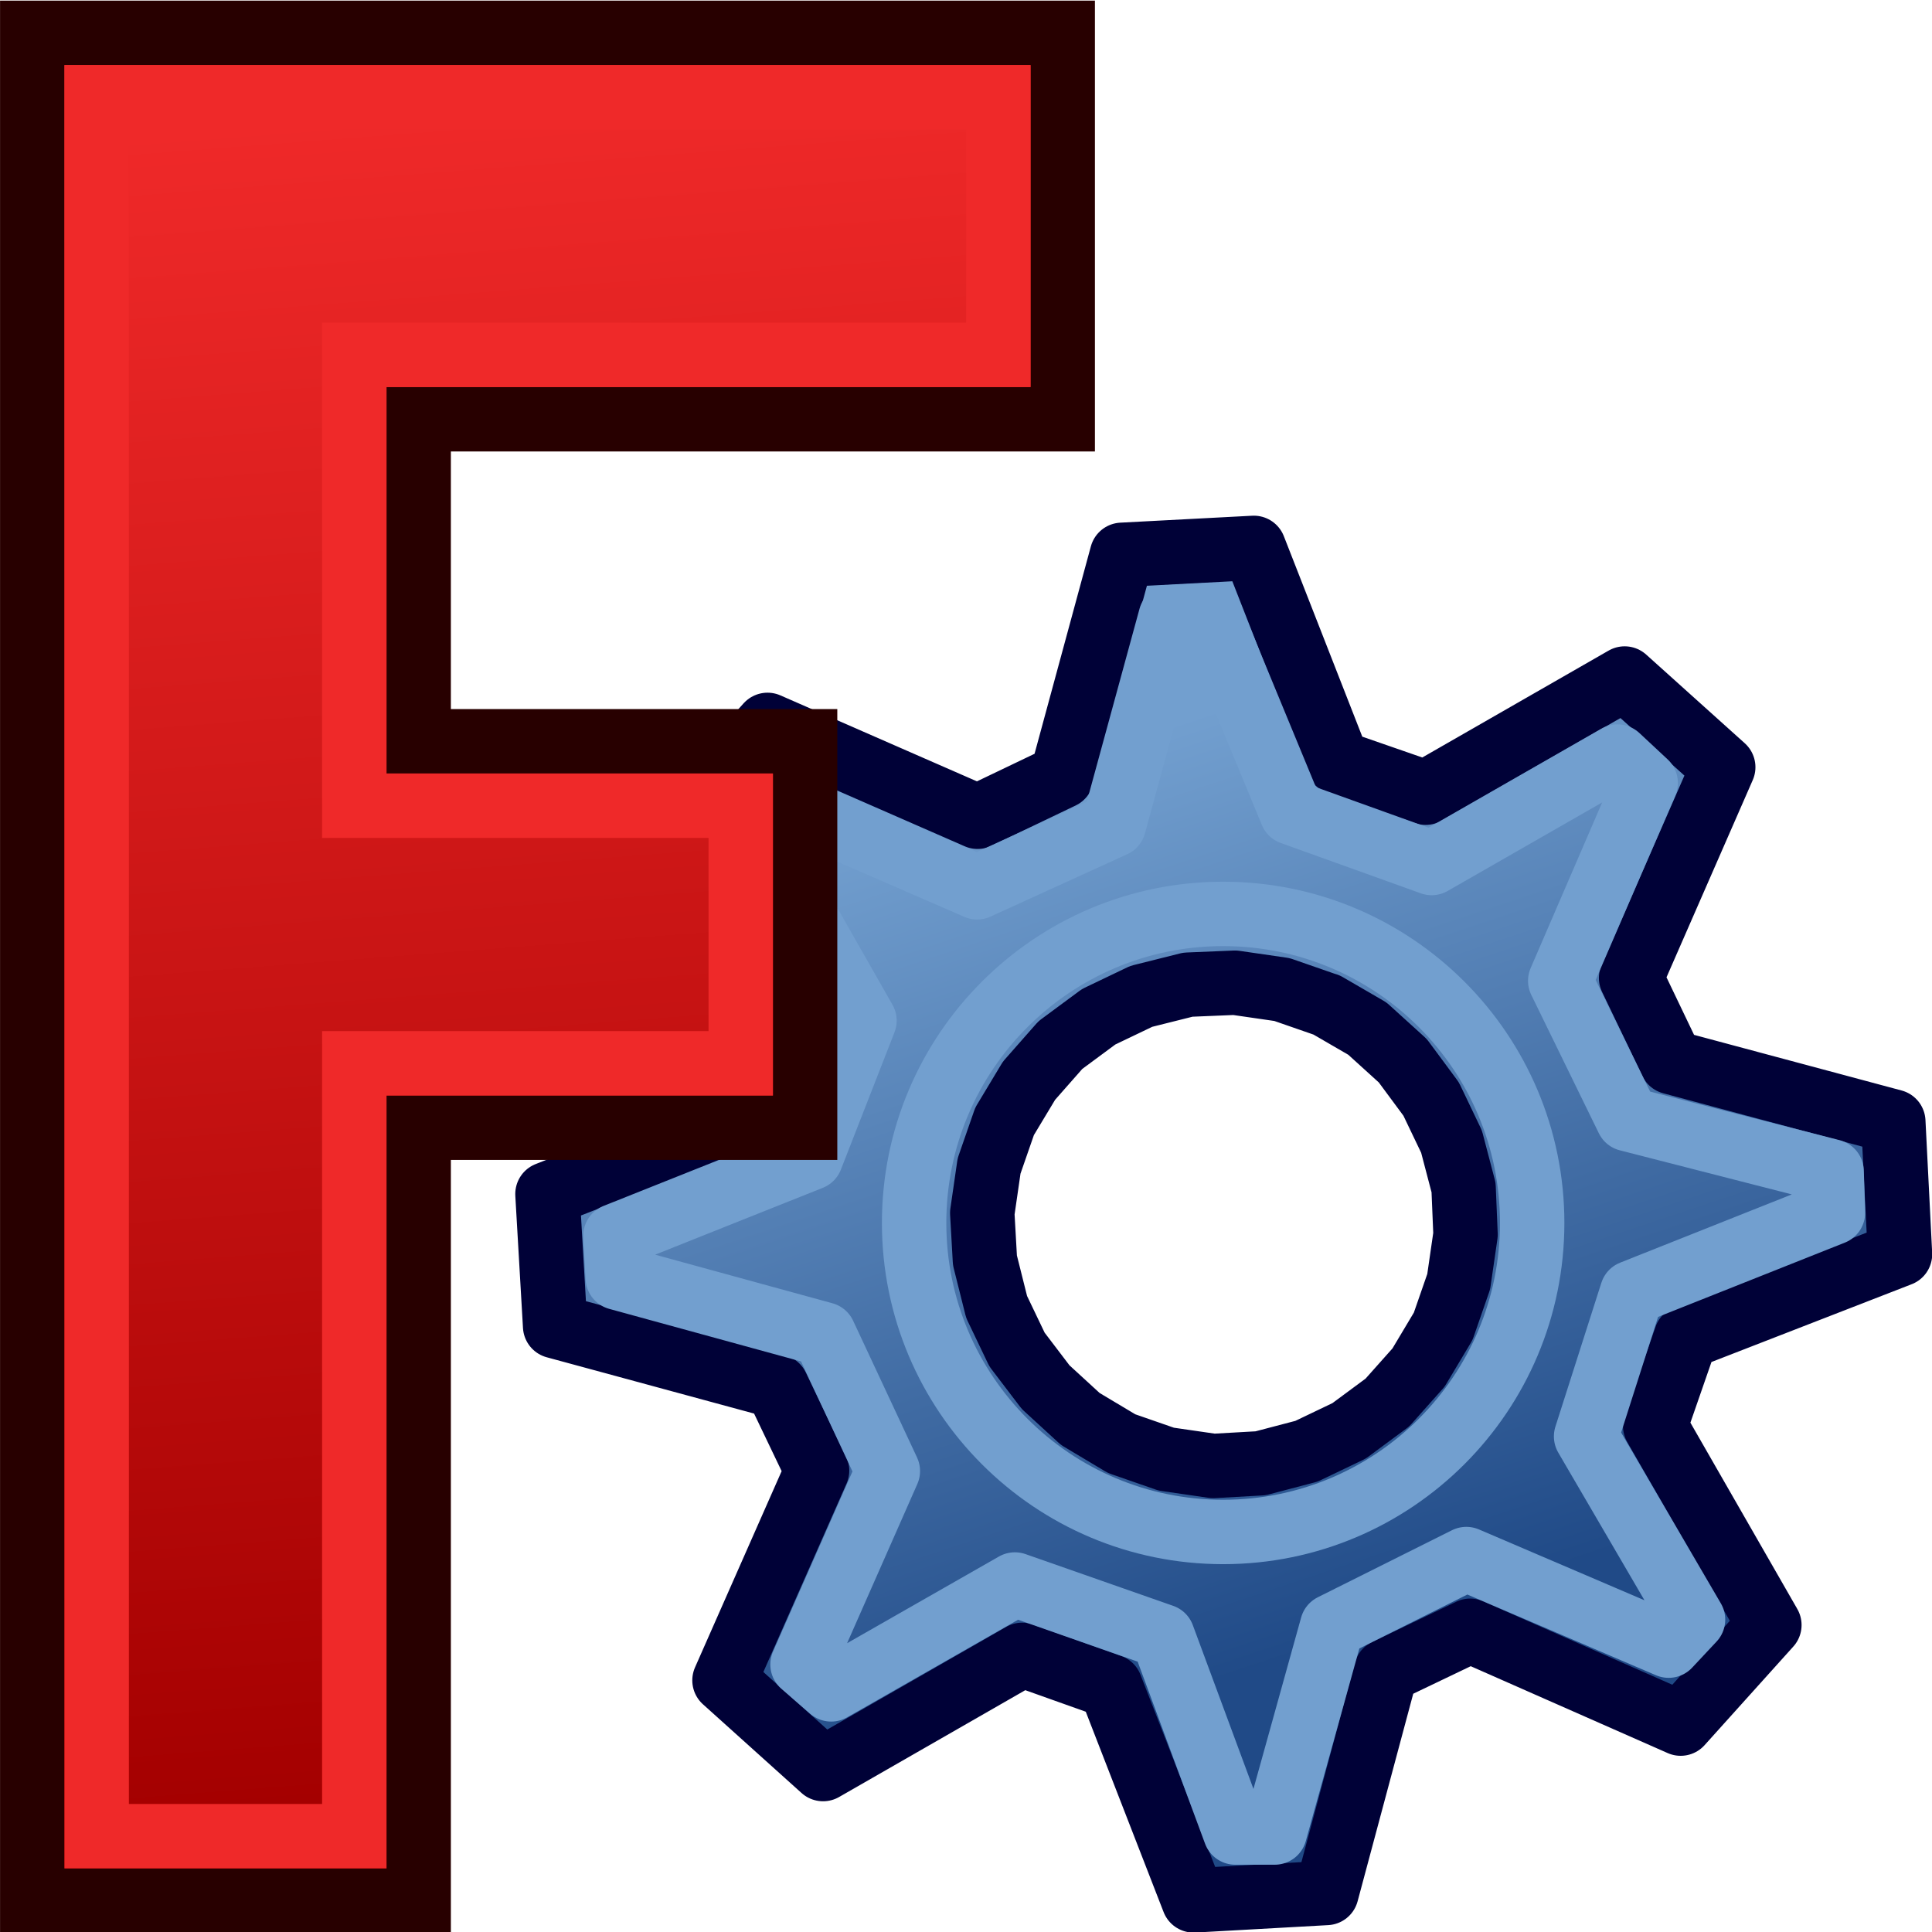
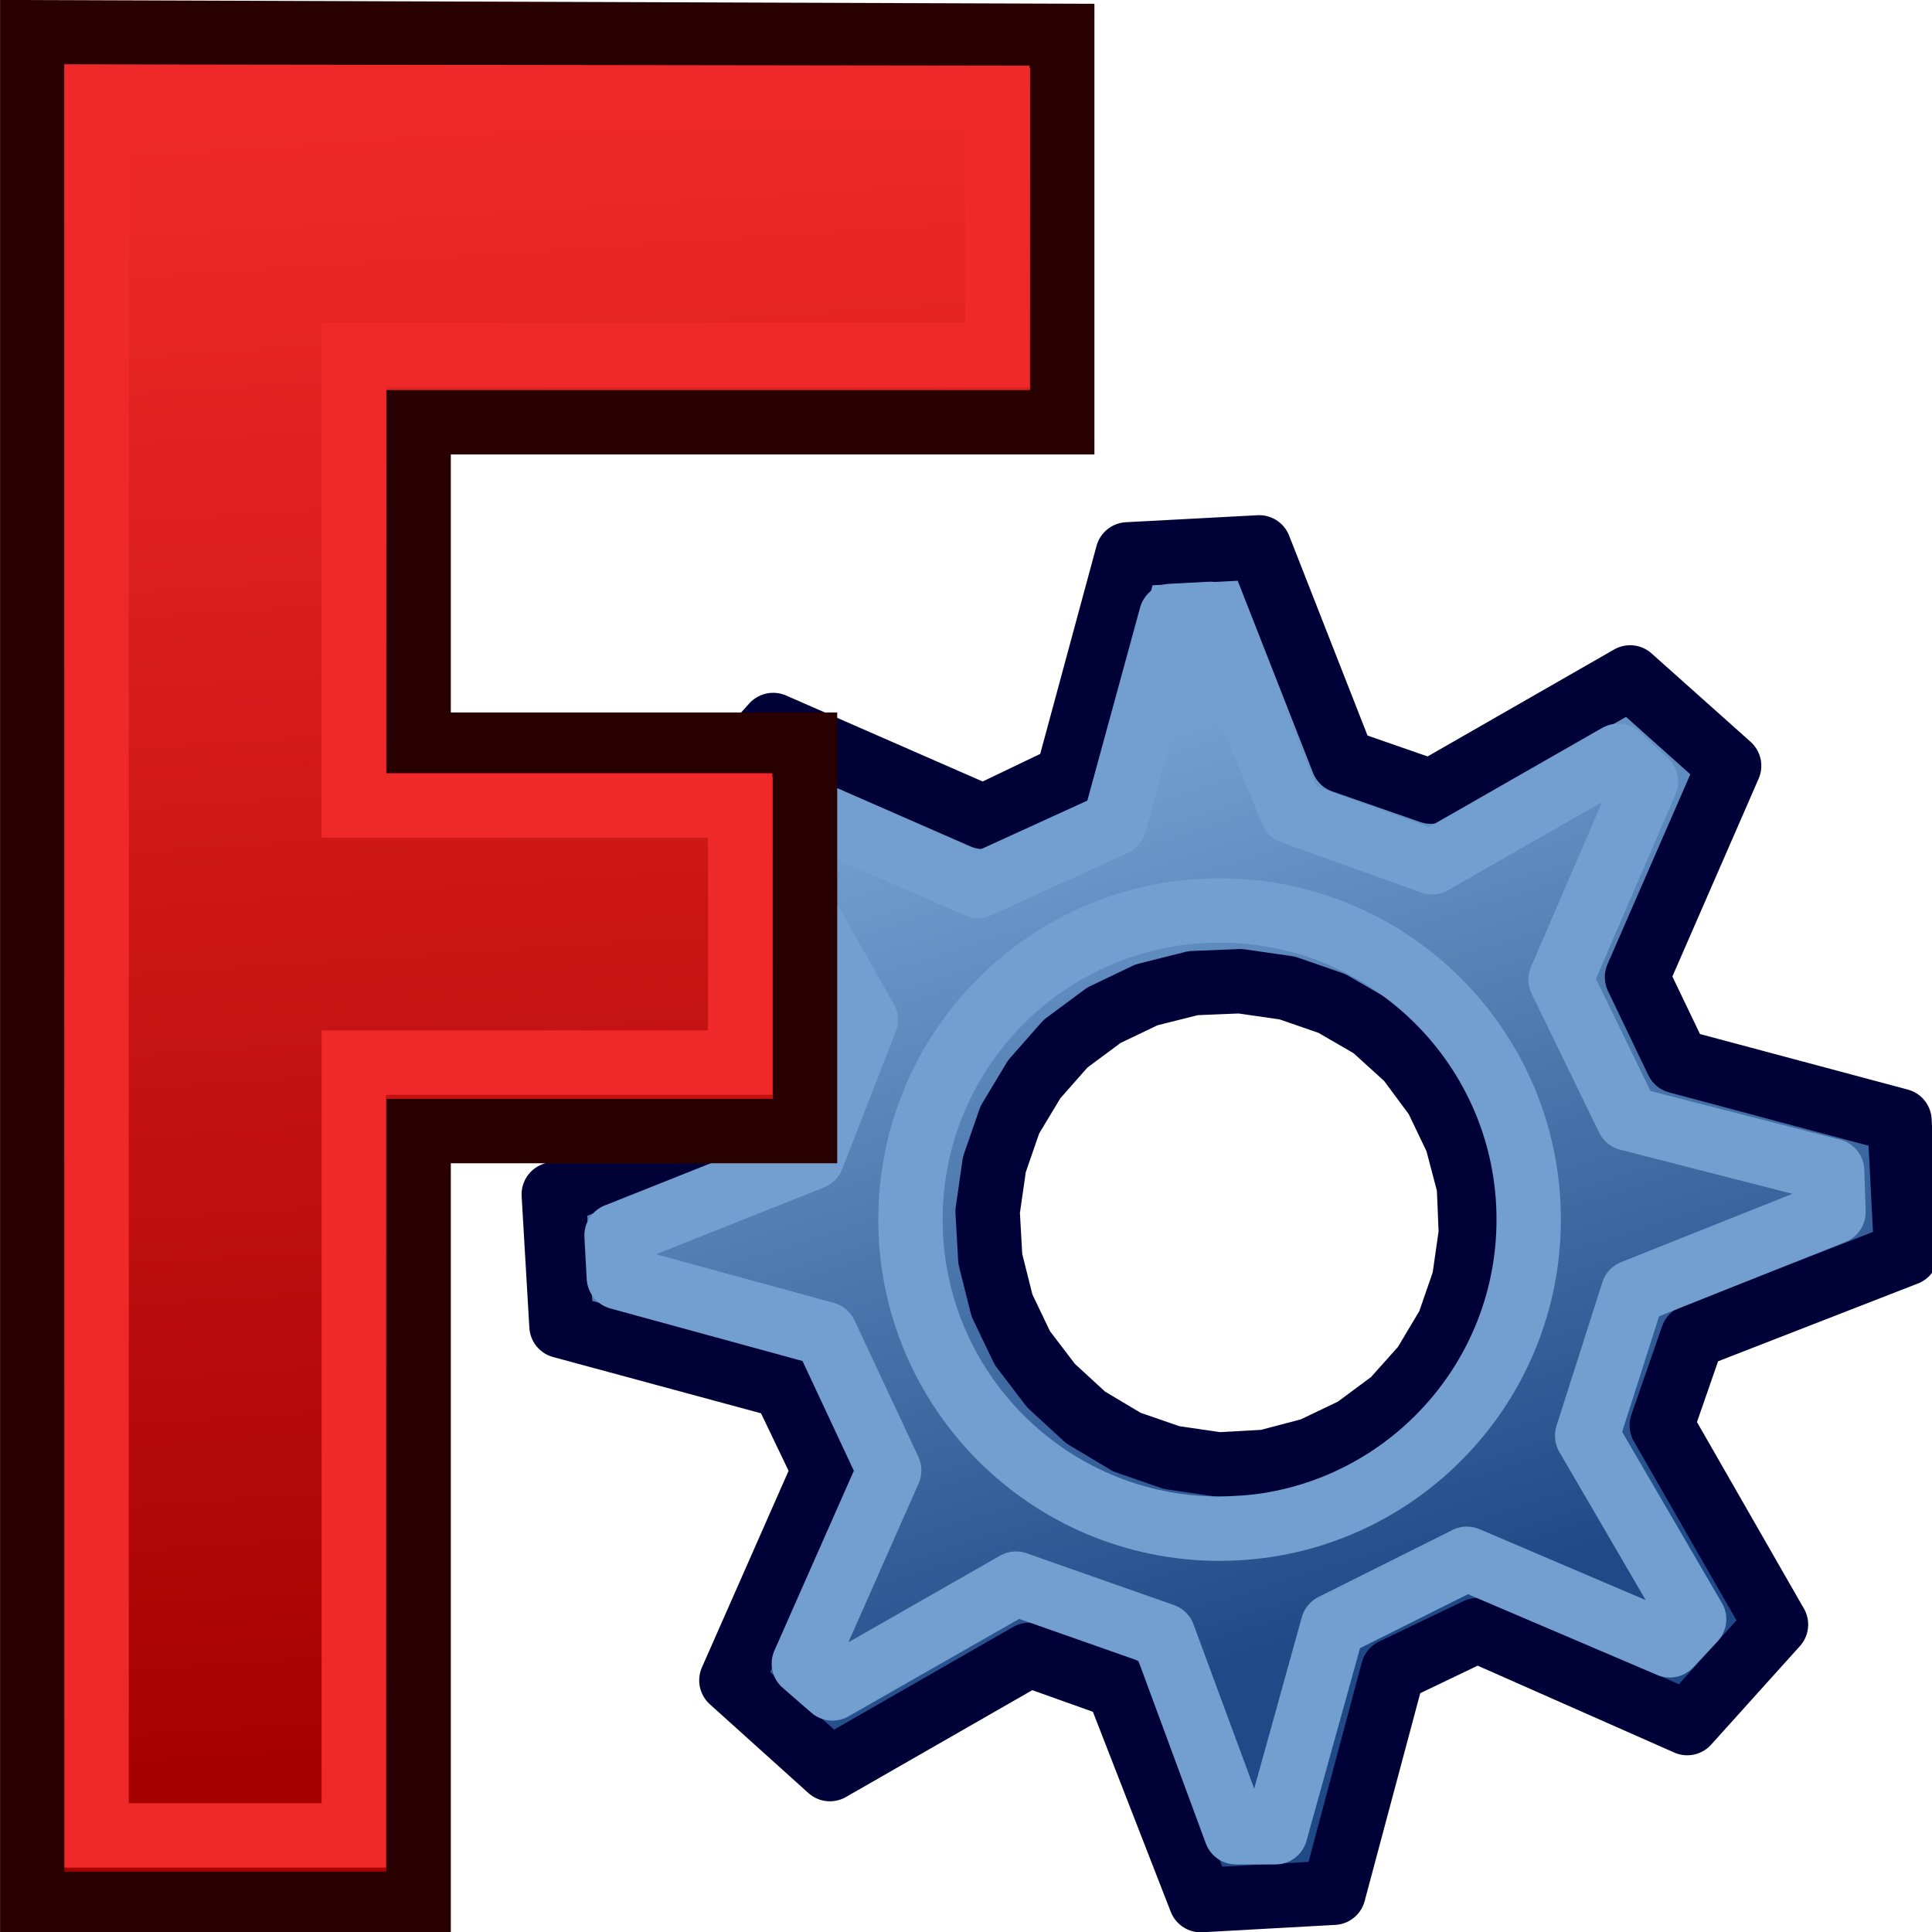
- <svg xmlns="http://www.w3.org/2000/svg" width="16" height="16" version="1.1" viewBox="0 0 4.233 4.233">
+ <svg xmlns="http://www.w3.org/2000/svg" version="1.1" viewBox="0 0 16 16">
  <defs>
-     <linearGradient id="linearGradient1007" x1="-80.308" x2="178.47" y1="1658.7" y2="1139.8" gradientUnits="userSpaceOnUse">
-       <stop stop-color="#002076" offset="0" />
-       <stop stop-color="#40e0ff" offset="1" />
-     </linearGradient>
-     <linearGradient id="linearGradient3806" x1="-206.7" x2="-211.4" y1="68.842" y2="7.711" gradientTransform="matrix(6.843 0 0 6.843 -3961.1 1029.7)" gradientUnits="userSpaceOnUse">
+     <linearGradient id="c" x1="-207" x2="-211" y1="68.8" y2="7.71" gradientTransform="matrix(.227 0 0 .227 49.6 -.681)" gradientUnits="userSpaceOnUse">
      <stop stop-color="#a40000" offset="0" />
      <stop stop-color="#ef2929" offset="1" />
    </linearGradient>
-     <linearGradient id="linearGradient3808" x1="-146.74" x2="-157.32" y1="58.262" y2="26.521" gradientTransform="matrix(6.9077 0 0 6.9077 -4100 1055.2)" gradientUnits="userSpaceOnUse">
+     <linearGradient id="d" x1="-147" x2="-157" y1="58.3" y2="26.5" gradientTransform="matrix(.229 0 0 .229 44.9 .164)" gradientUnits="userSpaceOnUse">
      <stop stop-color="#204a87" offset="0" />
      <stop stop-color="#729fcf" offset="1" />
    </linearGradient>
  </defs>
-   <g transform="translate(0 -292.77)">
-     <g transform="matrix(.0087706 0 0 .0087706 47.852 283.56)">
-       <g stroke-linecap="round" stroke-linejoin="round" stroke-width="16.089">
-         <path d="m-5050.1 1219.6-49.724 28.528-21.957-7.619-20.949-53.543-32.952 1.734-15.032 55.363-21.037 10.073-52.469-22.952-22.165 24.628 28.528 49.724-7.796 21.891-53.539 20.952 1.915 33.016 55.364 15.032 10.073 21.037-23.129 52.405 24.628 22.162 49.724-28.528 22.067 7.862 20.772 53.472 33.196-1.855 14.856-55.427 21.037-10.073 52.581 23.192 22.162-24.627-28.529-49.724 7.683-22.131 53.476-20.776-1.673-33.128-55.427-14.856-10.075-21.037 23.019-52.646zm-74.47 81.539 10.207 5.922 8.841 8.018 7.082 9.569 5.093 10.638 3.01 11.468 0.488 11.755-1.703 11.747-3.874 11.156-6.163 10.319-7.778 8.732-9.568 7.078-10.638 5.093-11.469 3.01-11.818 0.668-11.752-1.703-11.152-3.874-10.32-6.163-8.668-7.953-7.145-9.392-5.093-10.638-2.919-11.645-0.668-11.819 1.702-11.748 3.874-11.155 6.099-10.143 7.842-8.908 9.568-7.078 10.638-5.093 11.646-2.919 11.754-0.488 11.748 1.703 11.155 3.874z" fill="url(#linearGradient3808)" fill-rule="evenodd" stroke="#000137" />
-         <path d="m-5051.9 1239.1-46.41 26.589-34.992-12.585-20.377-49.343-9.848 0.514-14.175 51.901-34.159 15.579-48.376-21.028-6.477 7.416 26.714 46.926-13.387 34.287-48.826 19.471 0.574 10.483 51.511 14.117 15.966 34.159-21.314 48.319 7.157 6.218 45.893-26.2 36.902 12.931 18.149 49.027h9.866l14.344-51.569 33.512-16.744 50.547 21.63 6.09-6.507-26.716-45.764 11.478-35.926 50.192-19.957-0.334-10.326-50.924-13.053-16.872-34.548 21.341-49.441z" fill="none" stroke="#729fcf" />
-         <circle cx="-5150.4" cy="1355.6" r="77.199" fill="none" stroke="#729fcf" stroke-dashoffset="6" />
-       </g>
-       <path d="m-5447.9 1058.3v466.58h96.534v-193.07h96.534v-96.534h-96.534v-80.444h160.89v-96.534z" fill="url(#linearGradient3806)" fill-rule="evenodd" stroke="#280000" stroke-width="16.089" />
-       <path d="m-5431.8 1074.4v434.4h64.354v-193.07h96.535v-64.357h-96.535v-112.62h160.89v-64.354z" fill="none" stroke="#ef2929" stroke-width="16.089" />
+   <g stroke-width=".533">
+     <g stroke-linecap="round" stroke-linejoin="round">
+       <path d="m13.5 5.61-1.65 0.946-0.728-0.253-0.694-1.77-1.09 0.058-0.498 1.84-0.697 0.334-1.74-0.761-0.735 0.816l0.946 1.65-0.258 0.726-1.77 0.695 0.064 1.09 1.84 0.498 0.334 0.697-0.767 1.74 0.816 0.735 1.65-0.946 0.732 0.261 0.689 1.77 1.1-0.061 0.492-1.84 0.697-0.334 1.74 0.769 0.735-0.816-0.946-1.65 0.255-0.734 1.77-0.689-0.056-1.1-1.84-0.492-0.334-0.697 0.763-1.75zm-2.47 2.7 0.338 0.196 0.293 0.266 0.235 0.317 0.169 0.353 0.1 0.38 0.016 0.39-0.056 0.389-0.128 0.37-0.204 0.342-0.258 0.289-0.317 0.235-0.353 0.169-0.38 0.1-0.392 0.022l-0.39-0.057-0.37-0.128-0.342-0.204-0.287-0.264-0.237-0.311-0.169-0.353-0.097-0.386-0.022-0.392 0.056-0.389 0.128-0.37 0.202-0.336 0.26-0.295 0.317-0.235 0.353-0.169 0.386-0.097 0.39-0.016 0.389 0.056 0.37 0.128z" fill="url(#d)" fill-rule="evenodd" stroke="#000137" />
+       <path d="m13.4 6.26-1.54 0.881-1.16-0.417-0.675-1.64-0.326 0.017-0.47 1.72-1.13 0.516-1.6-0.697-0.215 0.246 0.886 1.56-0.444 1.14-1.62 0.645l0.019 0.348 1.71 0.468 0.529 1.13-0.707 1.6 0.237 0.206 1.52-0.868 1.22 0.429 0.602 1.63h0.327l0.475-1.71 1.11-0.555 1.68 0.717 0.202-0.216-0.886-1.52 0.38-1.19 1.66-0.662-0.011-0.342-1.69-0.433-0.559-1.15 0.707-1.64z" fill="none" stroke="#729fcf" />
+       <circle cx="10.1" cy="10.1" r="2.56" fill="none" stroke="#729fcf" stroke-dashoffset="6" />
    </g>
+     <path d="m0.267 0.267v15.5h3.2v-6.4h3.2v-3.2h-3.2v-2.67h5.33v-3.2z" fill="url(#c)" fill-rule="evenodd" stroke="#280000" />
+     <path d="m0.8 0.8v14.4h2.13v-6.4h3.2v-2.13h-3.2v-3.73h5.33v-2.13z" fill="none" stroke="#ef2929" />
  </g>
</svg>
